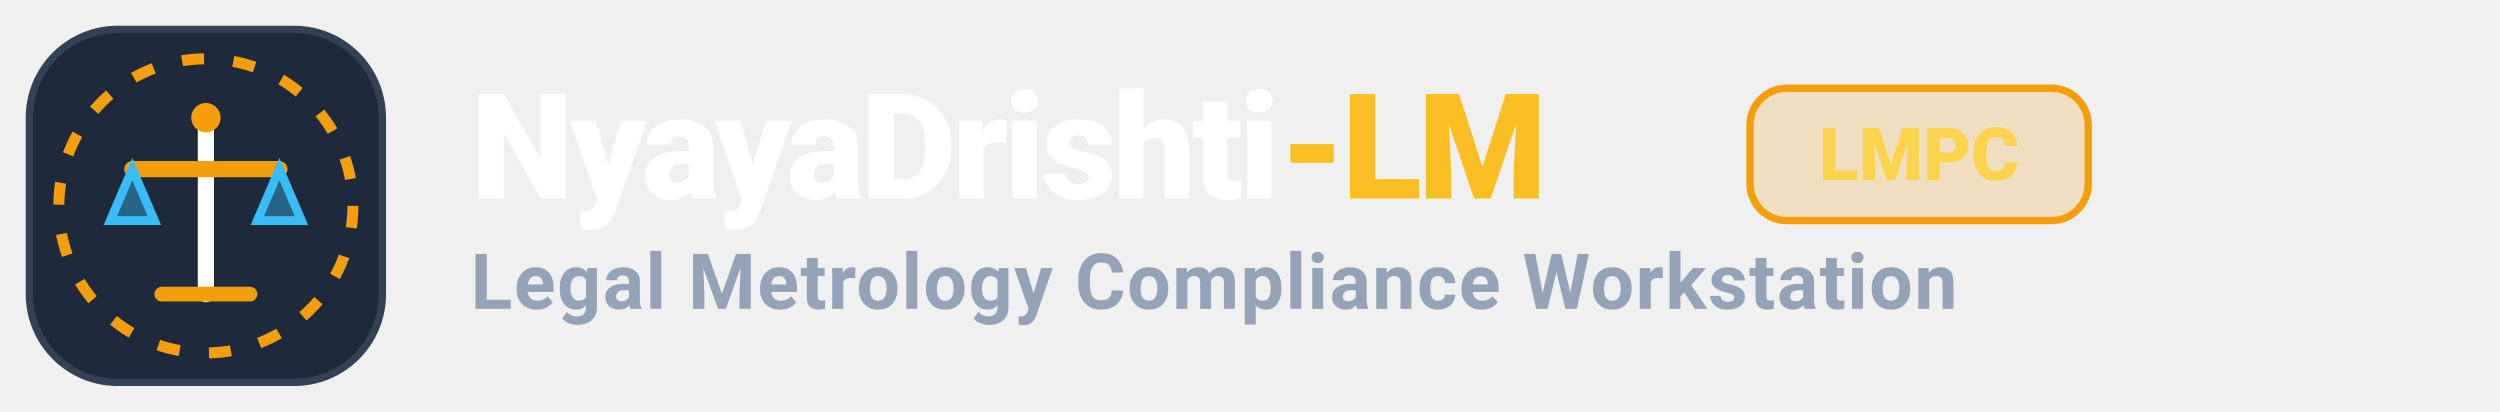
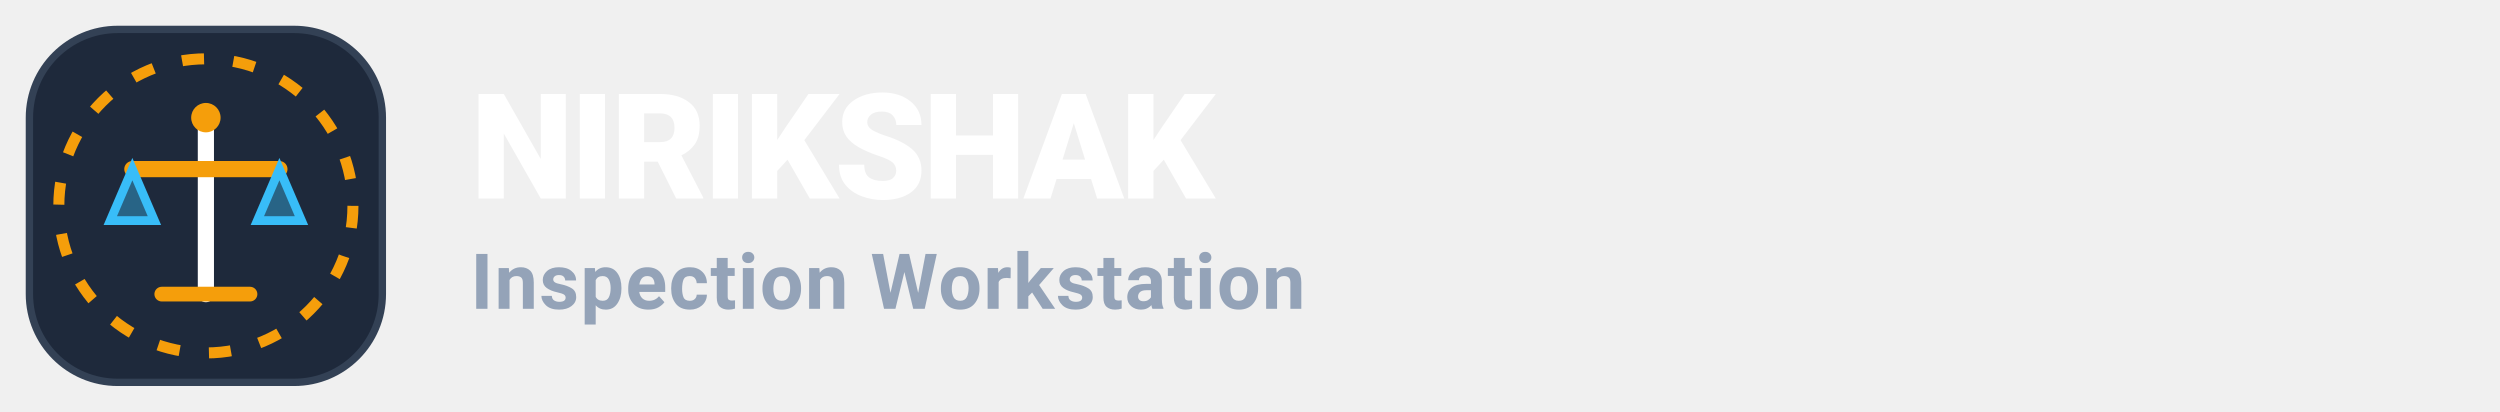
<svg xmlns="http://www.w3.org/2000/svg" viewBox="0 0 340 56" fill="none">
  <g transform="translate(4, 4)">
    <rect width="48" height="48" rx="12" fill="#1E293B" stroke="#334155" stroke-width="1" />
    <circle cx="24" cy="24" r="20" stroke="#F59E0B" stroke-width="1.5" stroke-dasharray="3 4" />
    <line x1="24" y1="12" x2="24" y2="36" stroke="#FFFFFF" stroke-width="2.2" stroke-linecap="round" />
    <path d="M14 19H34" stroke="#F59E0B" stroke-width="2.2" stroke-linecap="round" />
    <circle cx="24" cy="12" r="2" fill="#F59E0B" />
    <path d="M14 19L11 26H17L14 19Z" fill="#38BDF8" fill-opacity="0.4" stroke="#38BDF8" stroke-width="1.2" />
    <path d="M34 19L31 26H37L34 19Z" fill="#38BDF8" fill-opacity="0.4" stroke="#38BDF8" stroke-width="1.2" />
    <path d="M18 36H30" stroke="#F59E0B" stroke-width="2" stroke-linecap="round" />
  </g>
-   <text x="64" y="27" font-family="system-ui, -apple-system, 'Segoe UI', Roboto, sans-serif" font-size="20" font-weight="900" fill="#FFFFFF" letter-spacing="-0.5">NyayaDrishti<tspan fill="#FBBF24">-LM</tspan>
-   </text>
-   <rect x="238" y="12" width="46" height="18" rx="5" fill="#F59E0B" fill-opacity="0.2" stroke="#F59E0B" stroke-width="1" />
-   <text x="261" y="24.5" font-family="system-ui, -apple-system, 'Segoe UI', Roboto, sans-serif" font-size="10" font-weight="800" fill="#FCD34D" text-anchor="middle">LMPC</text>
-   <text x="64" y="42" font-family="system-ui, -apple-system, 'Segoe UI', Roboto, sans-serif" font-size="10.5" font-weight="600" fill="#94A3B8" letter-spacing="0.2">Legal Metrology Compliance Workstation</text>
+   <text x="64" y="27" font-family="system-ui, -apple-system, 'Segoe UI', Roboto, sans-serif" font-size="20" font-weight="900" fill="#FFFFFF" letter-spacing="-0.5">NIRIKSHAK</text>
+   <text x="64" y="42" font-family="system-ui, -apple-system, 'Segoe UI', Roboto, sans-serif" font-size="10.5" font-weight="600" fill="#94A3B8" letter-spacing="0.2">Inspection Workstation</text>
</svg>
